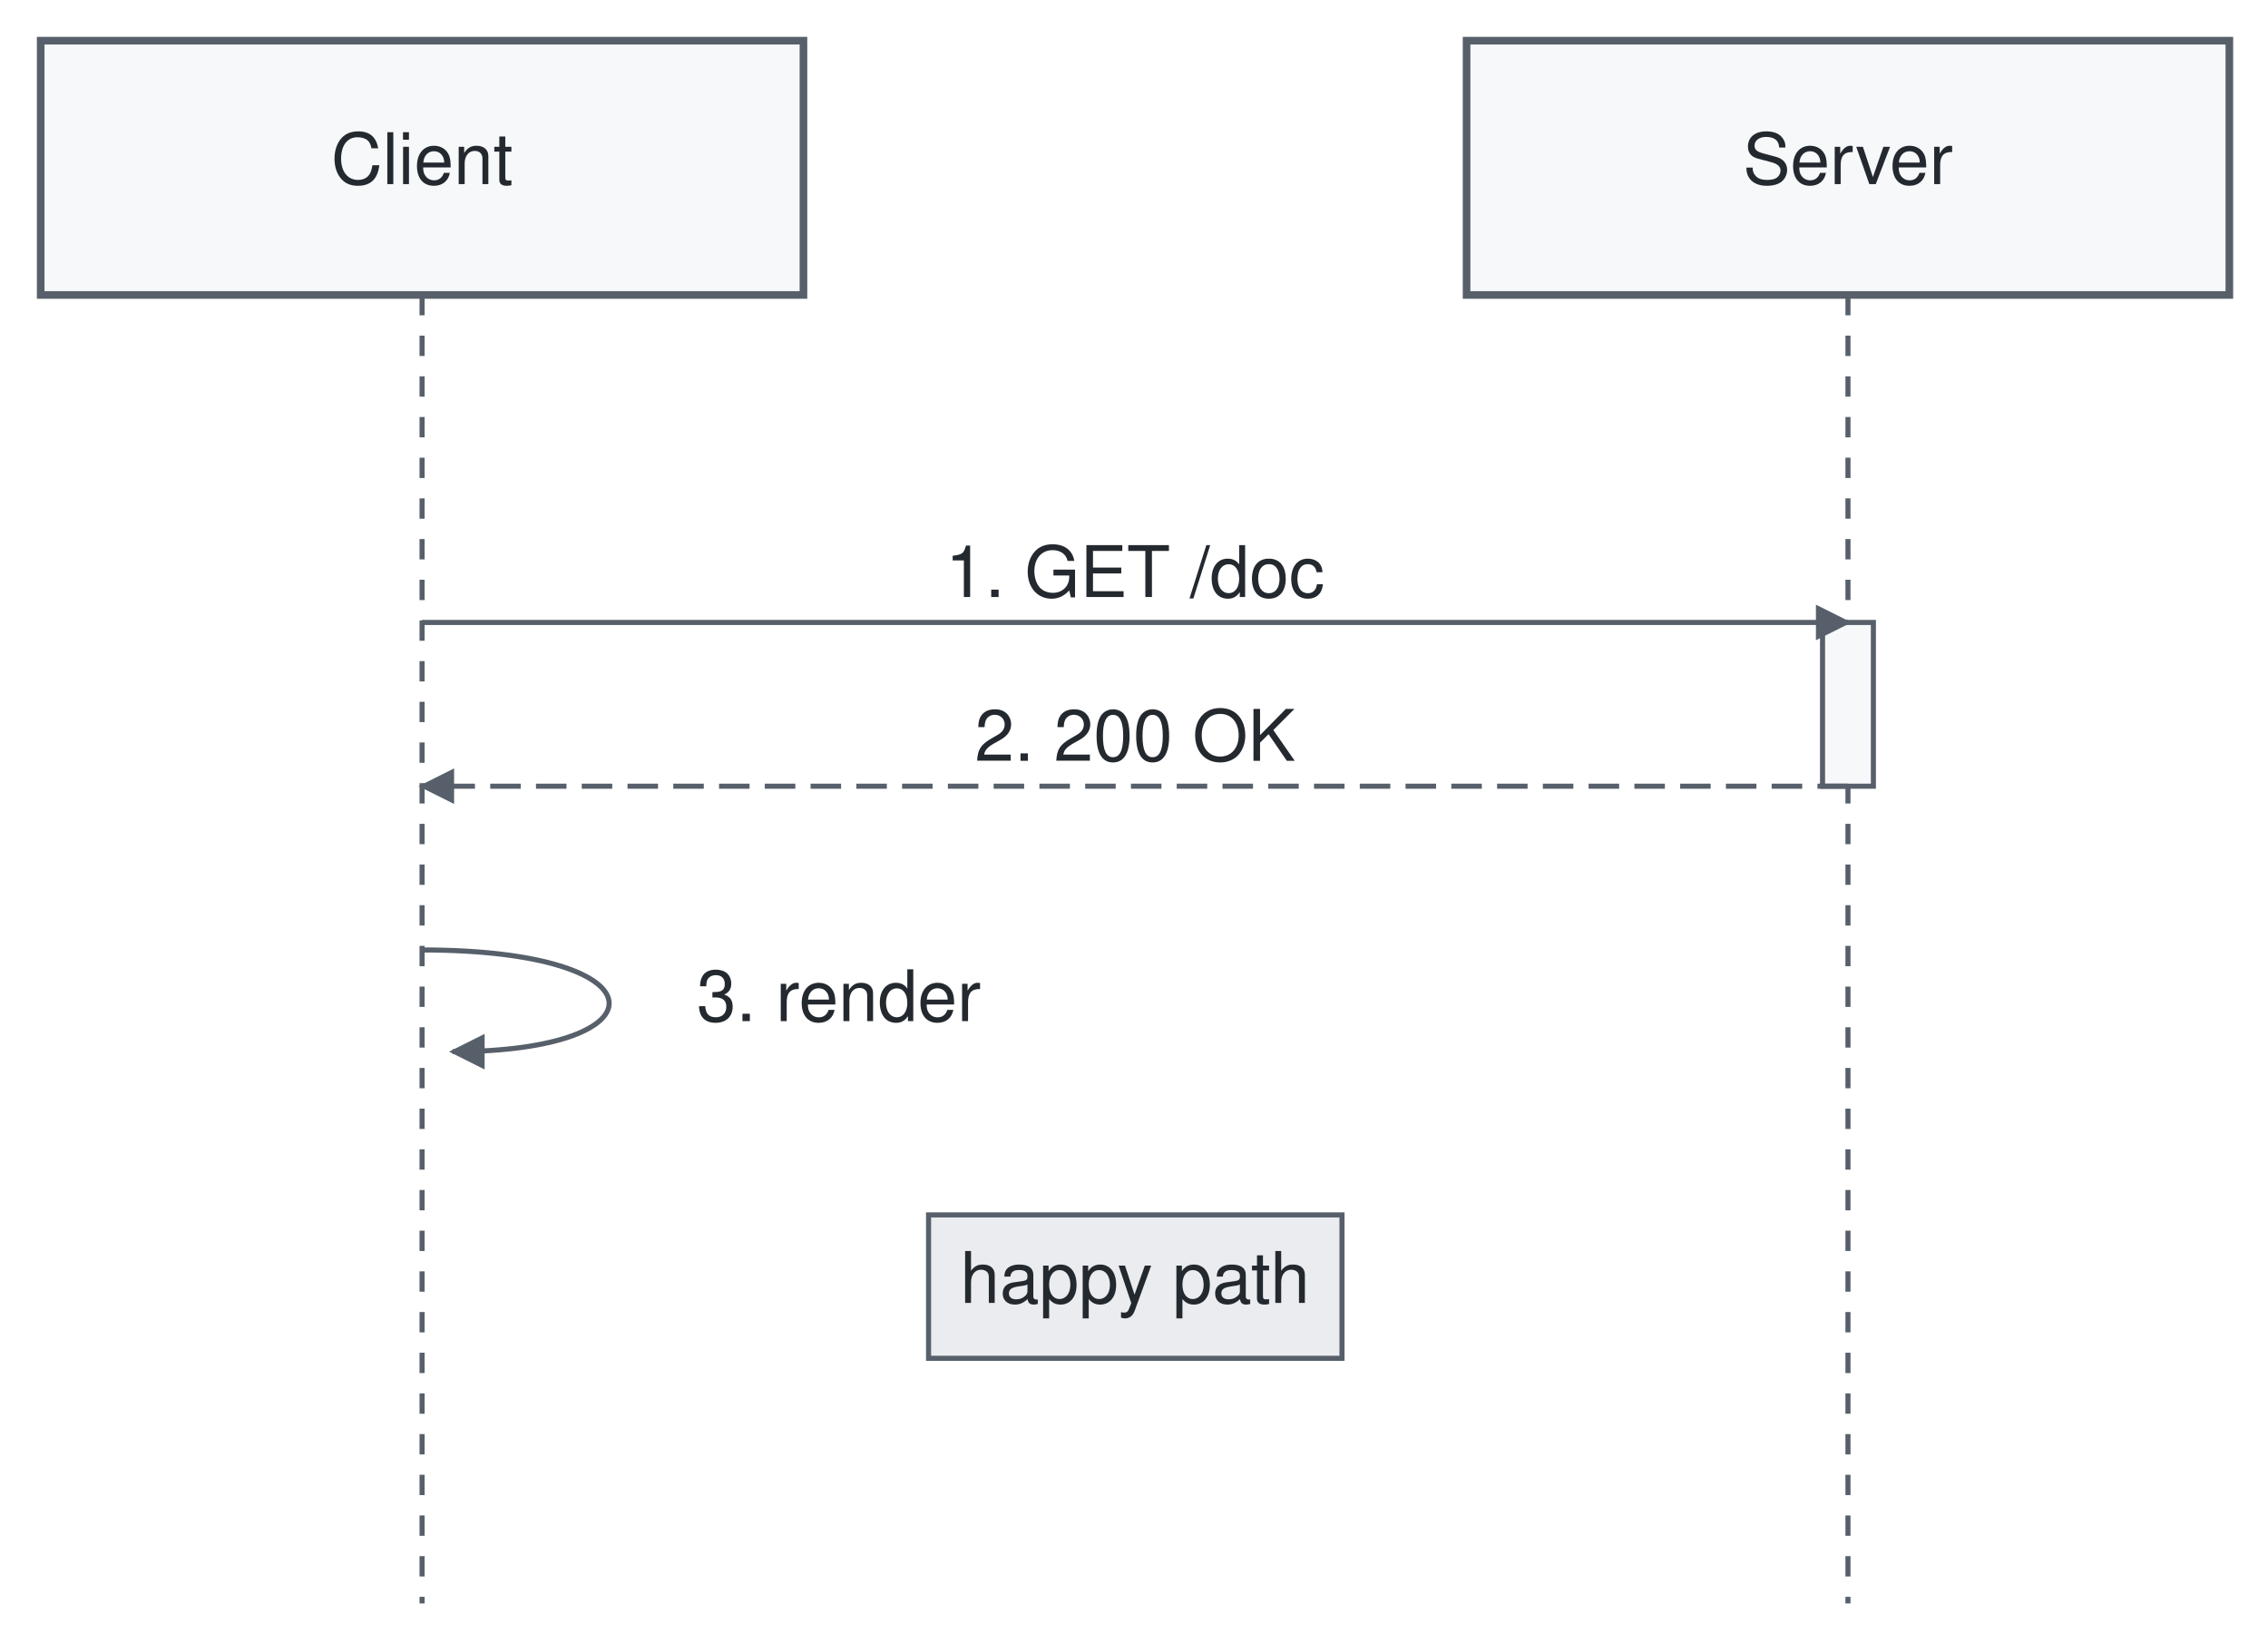
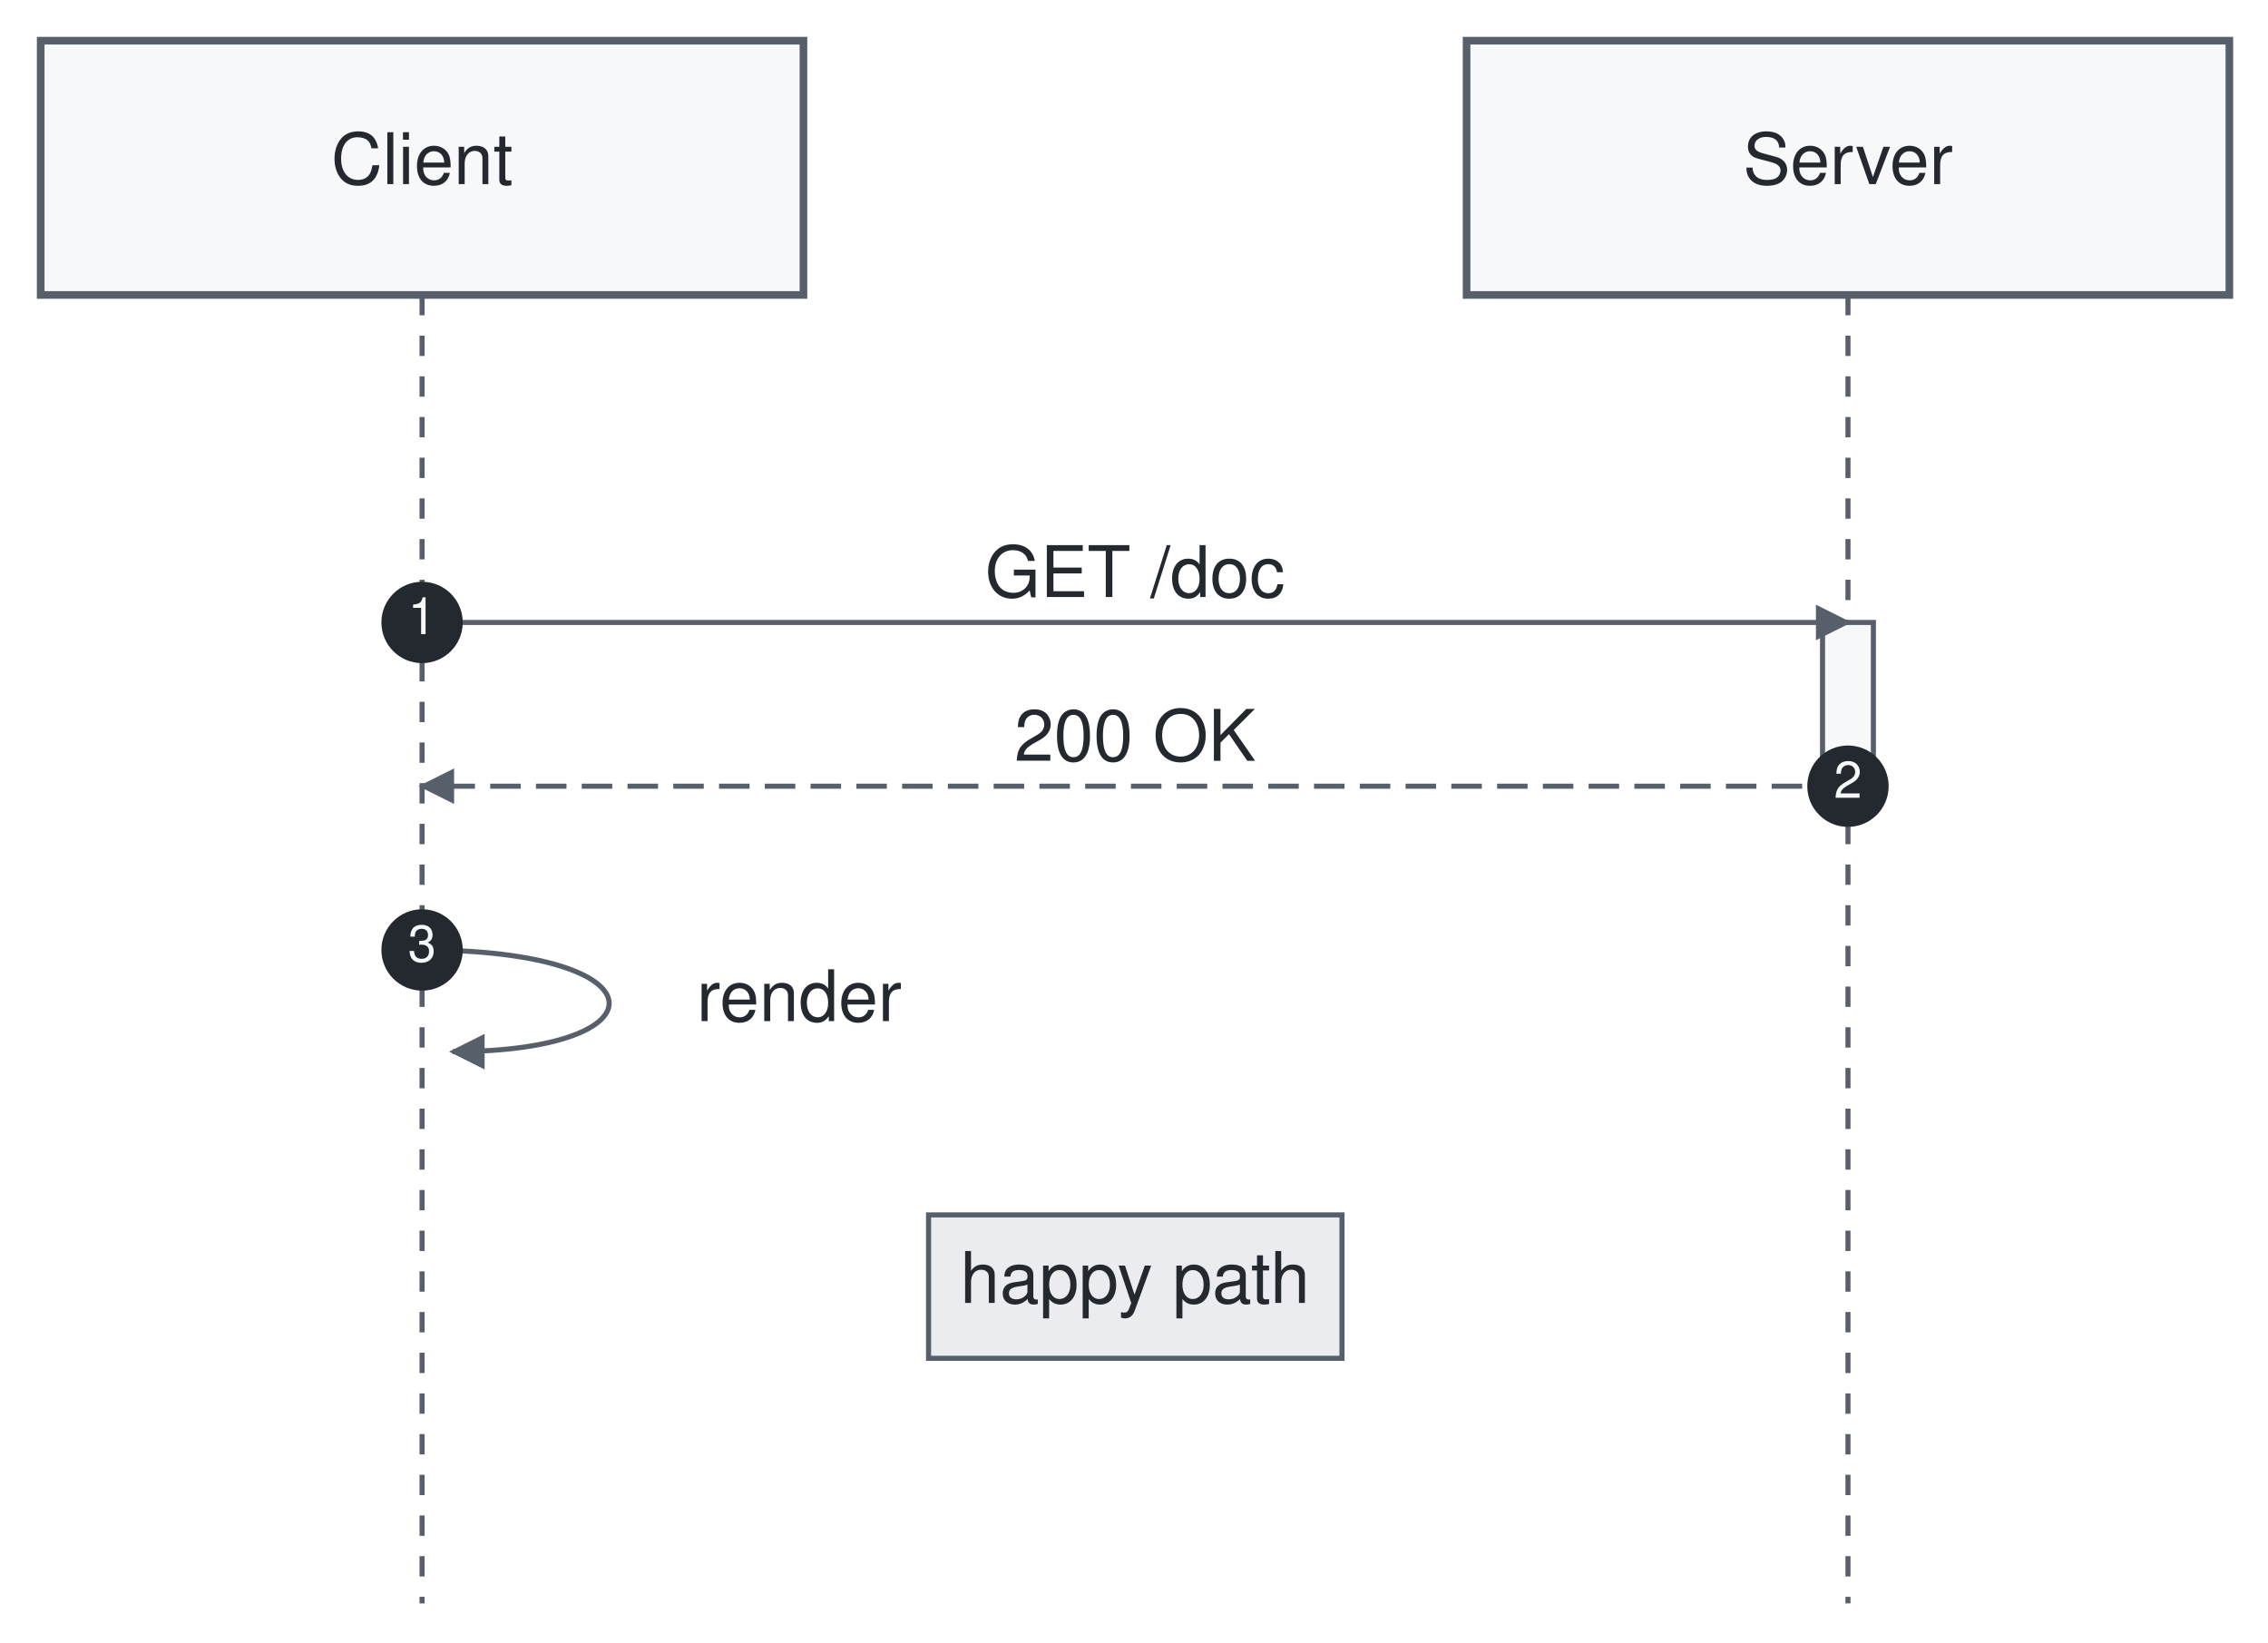
<svg xmlns="http://www.w3.org/2000/svg" class="mermaid-svg" width="446" height="323" viewBox="0 0 446 323" font-family="-apple-system, BlinkMacSystemFont, &quot;Segoe UI&quot;, Helvetica, Arial, sans-serif" font-size="14">
  <defs>
    <marker id="arrow" viewBox="0 0 10 10" refX="9" refY="5" markerWidth="7" markerHeight="7" orient="auto-start-reverse">
      <path d="M 0 0 L 10 5 L 0 10 z" fill="#57606a" />
    </marker>
    <marker id="cross" viewBox="0 0 10 10" refX="5" refY="5" markerWidth="8" markerHeight="8" orient="auto">
      <path d="M 2 2 L 8 8 M 8 2 L 2 8" stroke="#57606a" stroke-width="1.5" />
    </marker>
  </defs>
  <line class="lifeline" x1="83.0" y1="58.0" x2="83.0" y2="315.3" stroke="#57606a" stroke-dasharray="4,4" />
  <line class="lifeline" x1="363.4" y1="58.0" x2="363.4" y2="315.3" stroke="#57606a" stroke-dasharray="4,4" />
  <rect class="activation" x="358.4" y="122.4" width="10.0" height="32.2" fill="#f6f8fa" stroke="#57606a" />
  <line class="seq-msg" x1="83.0" y1="122.4" x2="363.4" y2="122.4" stroke="#57606a" marker-end="url(#arrow)" />
-   <text x="223.2" y="117.4" text-anchor="middle" fill="#24292f">1. GET /doc</text>
+   <text x="223.2" y="117.4" text-anchor="middle" fill="#24292f">GET /doc</text>
+   <circle class="autonumber" cx="83.0" cy="122.4" r="8" fill="#24292f" />
+   <text x="83.0" y="122.4" text-anchor="middle" dominant-baseline="central" font-size="10" fill="#f6f8fa">1</text>
  <line class="seq-msg" x1="363.4" y1="154.6" x2="83.0" y2="154.6" stroke="#57606a" stroke-dasharray="6,3" marker-end="url(#arrow)" />
-   <text x="223.2" y="149.6" text-anchor="middle" fill="#24292f">2. 200 OK</text>
+   <text x="223.2" y="149.6" text-anchor="middle" fill="#24292f">200 OK</text>
+   <circle class="autonumber" cx="363.4" cy="154.6" r="8" fill="#24292f" />
+   <text x="363.4" y="154.6" text-anchor="middle" dominant-baseline="central" font-size="10" fill="#f6f8fa">2</text>
  <path class="seq-msg" d="M 83.0 186.8 C 131.0 186.8 131.0 206.8 89.0 206.8" fill="none" stroke="#57606a" marker-end="url(#arrow)" />
-   <text x="137.0" y="200.8" fill="#24292f">3. render</text>
+   <text x="137.0" y="200.8" fill="#24292f">render</text>
+   <circle class="autonumber" cx="83.0" cy="186.8" r="8" fill="#24292f" />
+   <text x="83.0" y="186.8" text-anchor="middle" dominant-baseline="central" font-size="10" fill="#f6f8fa">3</text>
  <rect x="182.6" y="238.9" width="81.3" height="28.2" fill="#eaecef" stroke="#57606a" />
  <text x="223.2" y="253.0" text-anchor="middle" dominant-baseline="central" fill="#24292f">happy path</text>
  <rect x="8.0" y="8.0" width="150.0" height="50.0" fill="#f6f8fa" stroke="#57606a" stroke-width="1.5" />
  <text x="83.0" y="33.0" text-anchor="middle" dominant-baseline="central" fill="#24292f">Client</text>
  <rect x="288.4" y="8.0" width="150.0" height="50.0" fill="#f6f8fa" stroke="#57606a" stroke-width="1.5" />
  <text x="363.4" y="33.0" text-anchor="middle" dominant-baseline="central" fill="#24292f">Server</text>
</svg>
